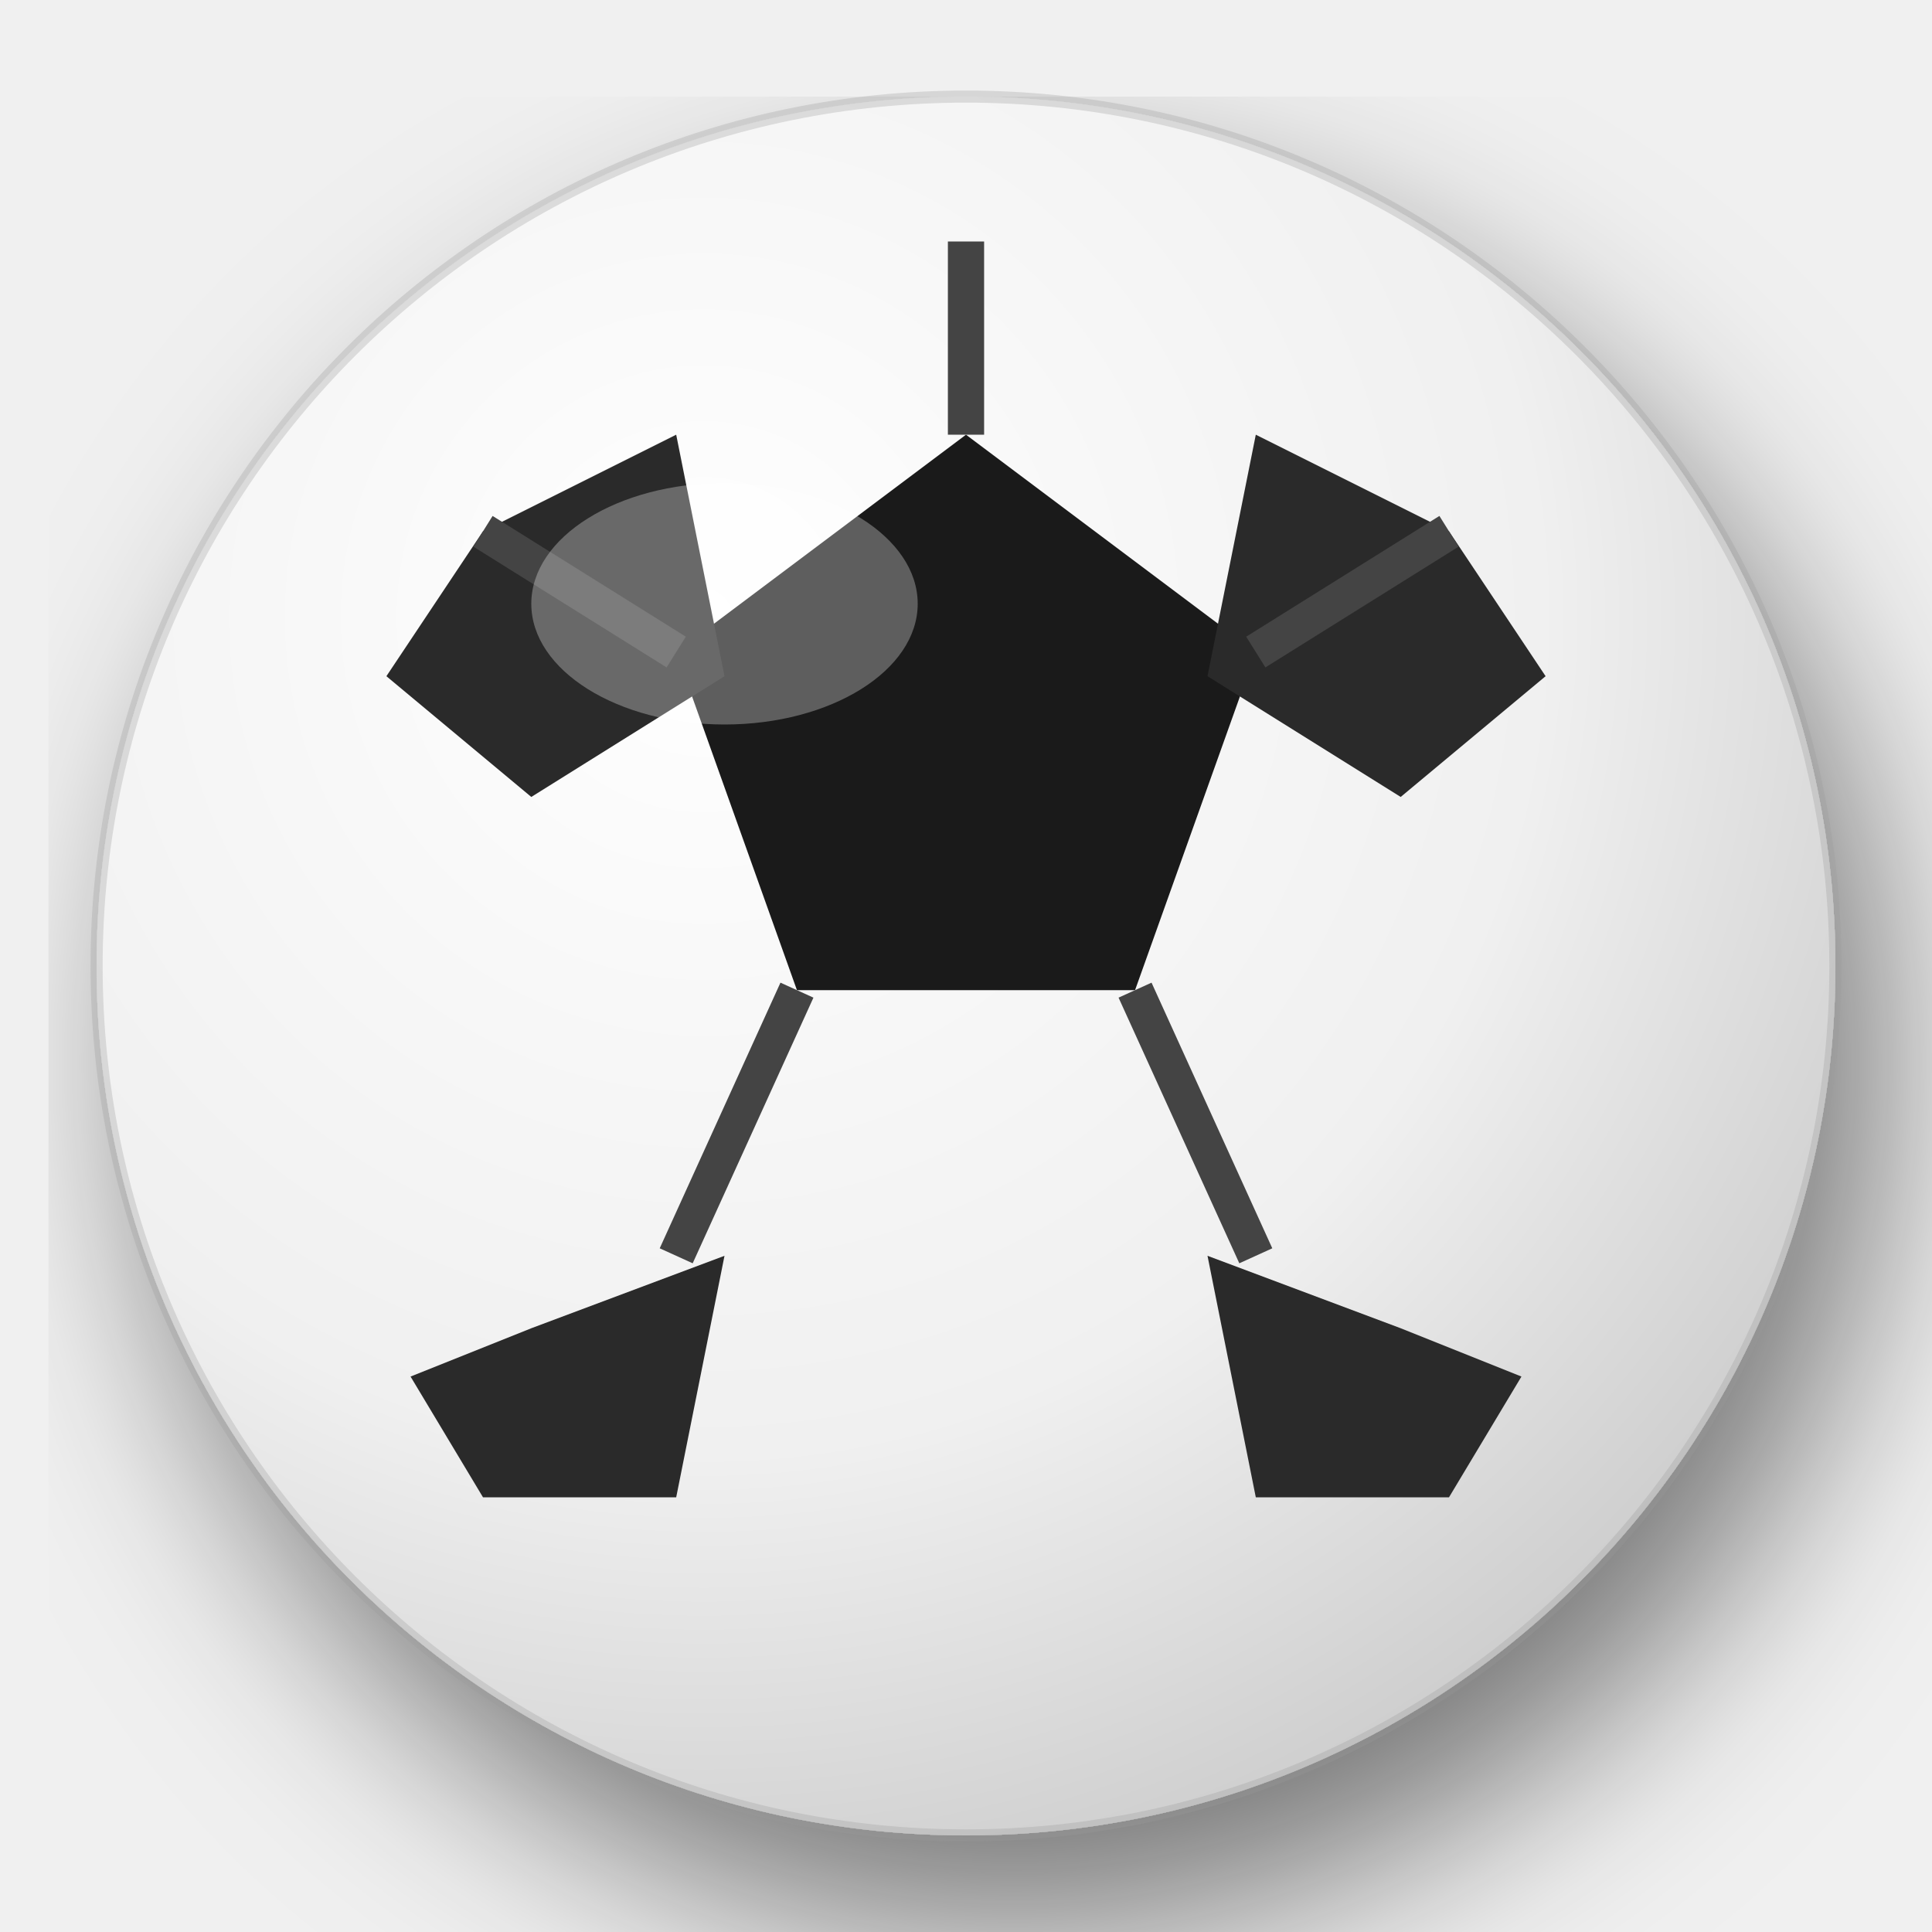
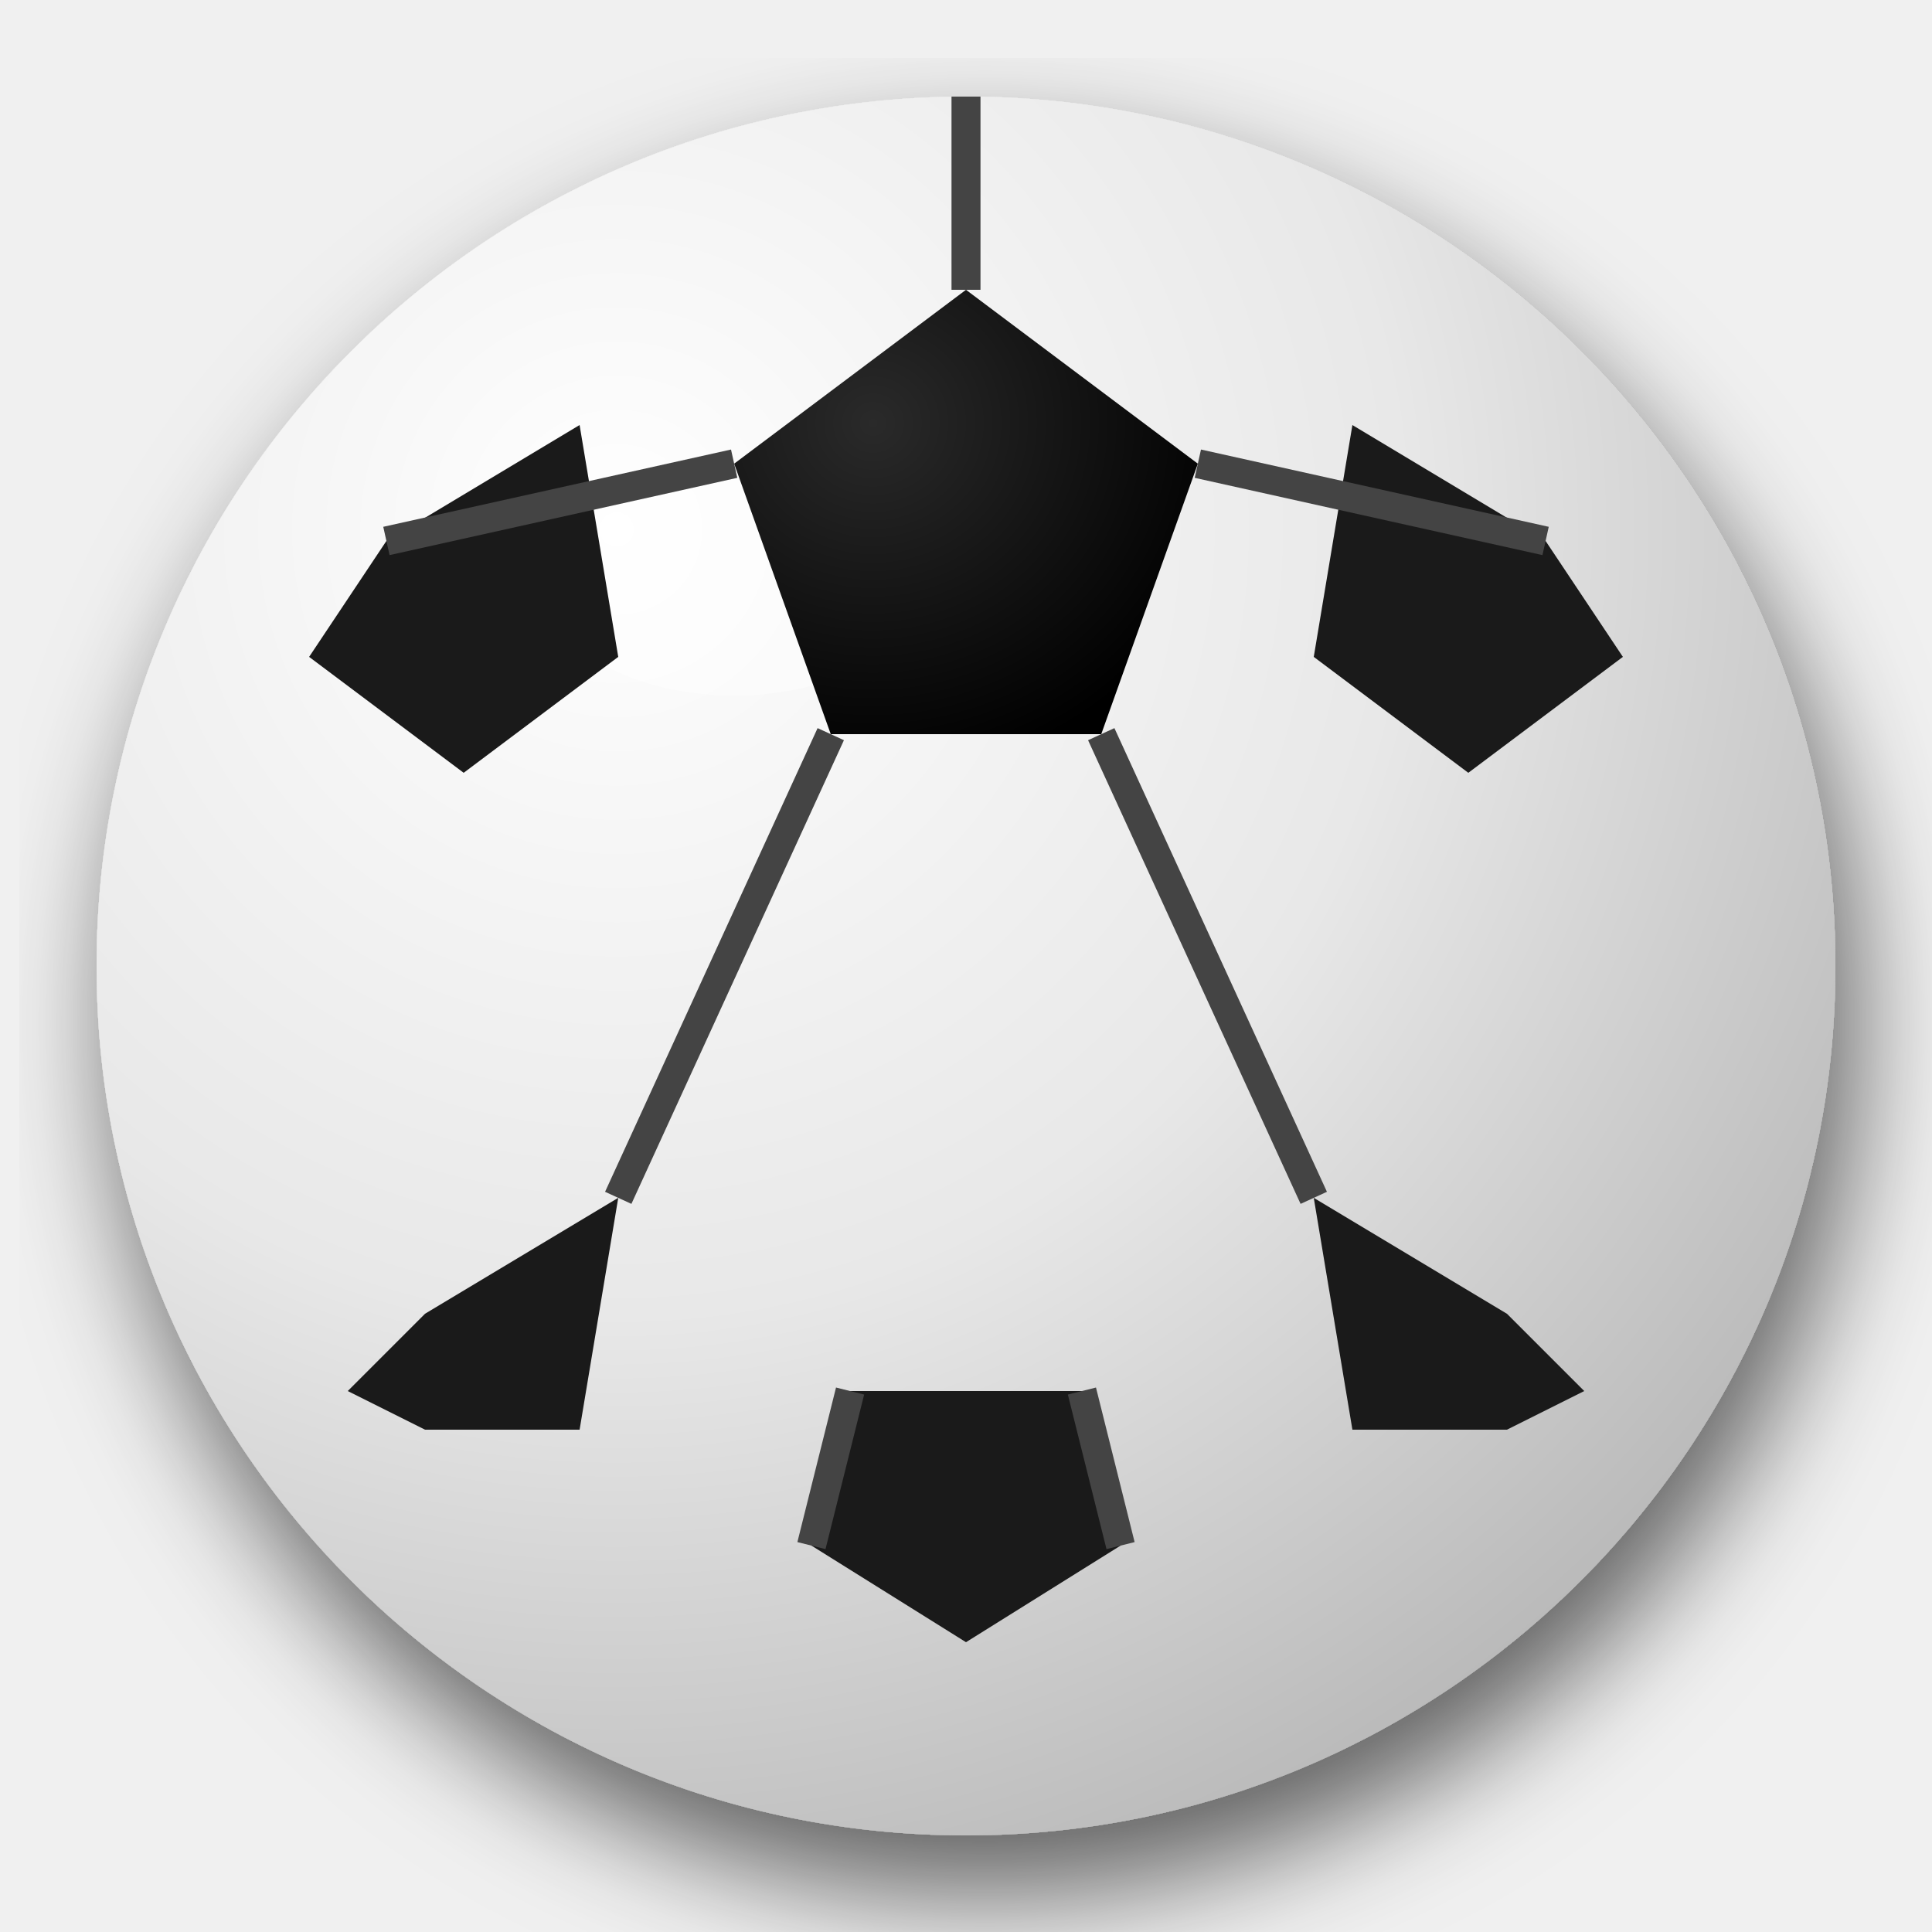
- <svg xmlns="http://www.w3.org/2000/svg" width="80" height="80" viewBox="0 0 80 80" role="img" aria-label="Football">
+ <svg xmlns="http://www.w3.org/2000/svg" width="100" height="100" viewBox="0 0 100 100" role="img" aria-label="Football">
  <defs>
-     <radialGradient id="ball-grad" cx="0.35" cy="0.3" r="0.8">
+     <radialGradient id="fb-3d" cx="0.3" cy="0.25" r="0.9">
      <stop offset="0%" stop-color="#FFFFFF" />
-       <stop offset="60%" stop-color="#F0F0F0" />
-       <stop offset="100%" stop-color="#C8C8C8" />
+       <stop offset="50%" stop-color="#E8E8E8" />
+       <stop offset="100%" stop-color="#B0B0B0" />
    </radialGradient>
-     <filter id="ball-shadow" x="-20%" y="-20%" width="140%" height="140%">
-       <feDropShadow dx="2" dy="4" stdDeviation="4" flood-color="#000000" flood-opacity="0.5" />
+     <filter id="fb-shadow" x="-20%" y="-20%" width="140%" height="140%">
+       <feDropShadow dx="1" dy="3" stdDeviation="3" flood-color="#000000" flood-opacity="0.6" />
    </filter>
+     <radialGradient id="fb-pen" cx="0.3" cy="0.3" r="0.8">
+       <stop offset="0%" stop-color="#2a2a2a" />
+       <stop offset="100%" stop-color="#000000" />
+     </radialGradient>
  </defs>
-   <circle cx="40" cy="40" r="36" fill="url(#ball-grad)" filter="url(#ball-shadow)" />
-   <circle cx="40" cy="40" r="36" fill="none" stroke="#999" stroke-width="0.5" opacity="0.3" />
-   <polygon points="40,18 52,27 47,41 33,41 28,27" fill="#1a1a1a" />
-   <polygon points="20,22 28,18 30,28 22,33 16,28" fill="#2a2a2a" />
-   <polygon points="60,22 52,18 50,28 58,33 64,28" fill="#2a2a2a" />
-   <polygon points="22,55 30,52 28,62 20,62 17,57" fill="#2a2a2a" />
-   <polygon points="58,55 50,52 52,62 60,62 63,57" fill="#2a2a2a" />
-   <line x1="40" y1="18" x2="40" y2="10" stroke="#444" stroke-width="1.5" />
-   <line x1="52" y1="27" x2="60" y2="22" stroke="#444" stroke-width="1.5" />
-   <line x1="28" y1="27" x2="20" y2="22" stroke="#444" stroke-width="1.5" />
-   <line x1="33" y1="41" x2="28" y2="52" stroke="#444" stroke-width="1.5" />
-   <line x1="47" y1="41" x2="52" y2="52" stroke="#444" stroke-width="1.5" />
-   <ellipse cx="30" cy="25" rx="8" ry="5" fill="#FFFFFF" opacity="0.3" />
+   <circle cx="50" cy="50" r="45" fill="url(#fb-3d)" filter="url(#fb-shadow)" />
+   <ellipse cx="38" cy="30" rx="10" ry="6" fill="#FFFFFF" opacity="0.4" />
+   <polygon points="50,15 62,24 57,38 43,38 38,24" fill="url(#fb-pen)" />
+   <polygon points="20,28 30,22 32,34 24,40 16,34" fill="#1a1a1a" />
+   <polygon points="80,28 70,22 68,34 76,40 84,34" fill="#1a1a1a" />
+   <polygon points="22,68 32,62 30,74 22,74 18,72" fill="#1a1a1a" />
+   <polygon points="78,68 68,62 70,74 78,74 82,72" fill="#1a1a1a" />
+   <polygon points="50,85 58,80 56,72 44,72 42,80" fill="#1a1a1a" />
+   <line x1="50" y1="15" x2="50" y2="5" stroke="#444" stroke-width="1.5" />
+   <line x1="62" y1="24" x2="80" y2="28" stroke="#444" stroke-width="1.5" />
+   <line x1="38" y1="24" x2="20" y2="28" stroke="#444" stroke-width="1.5" />
+   <line x1="43" y1="38" x2="32" y2="62" stroke="#444" stroke-width="1.5" />
+   <line x1="57" y1="38" x2="68" y2="62" stroke="#444" stroke-width="1.5" />
+   <line x1="44" y1="72" x2="42" y2="80" stroke="#444" stroke-width="1.5" />
+   <line x1="56" y1="72" x2="58" y2="80" stroke="#444" stroke-width="1.5" />
</svg>
